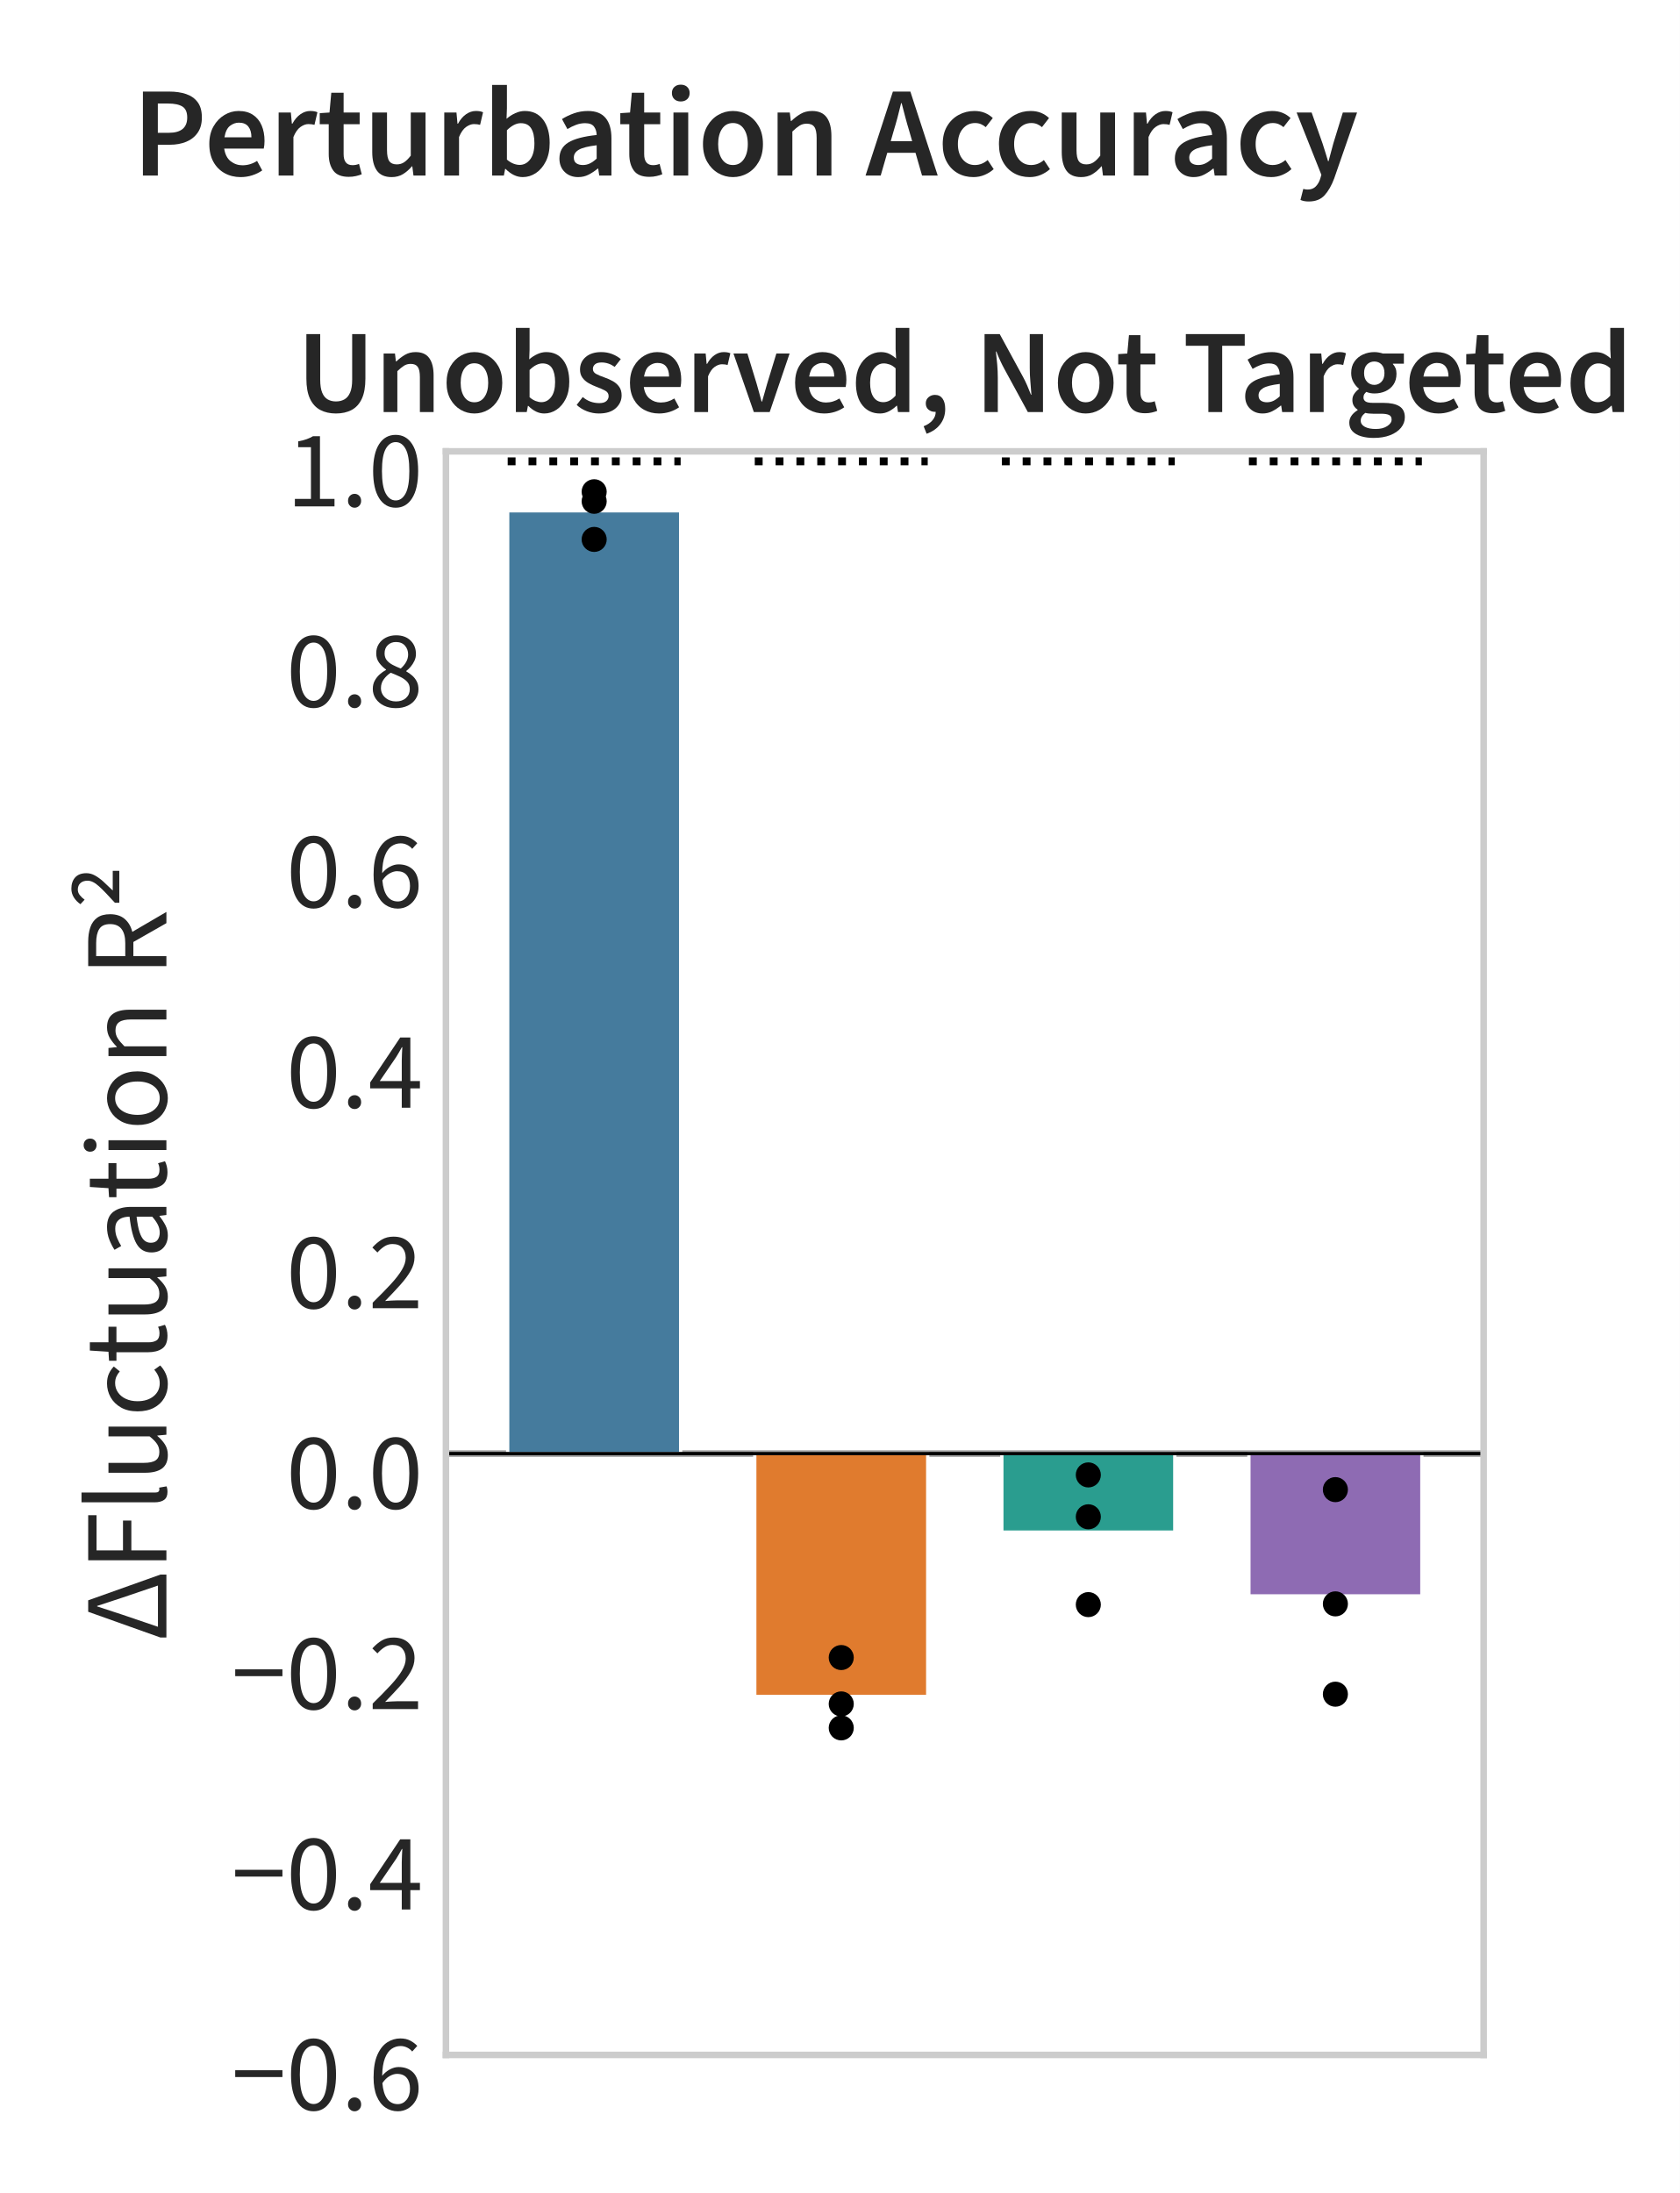
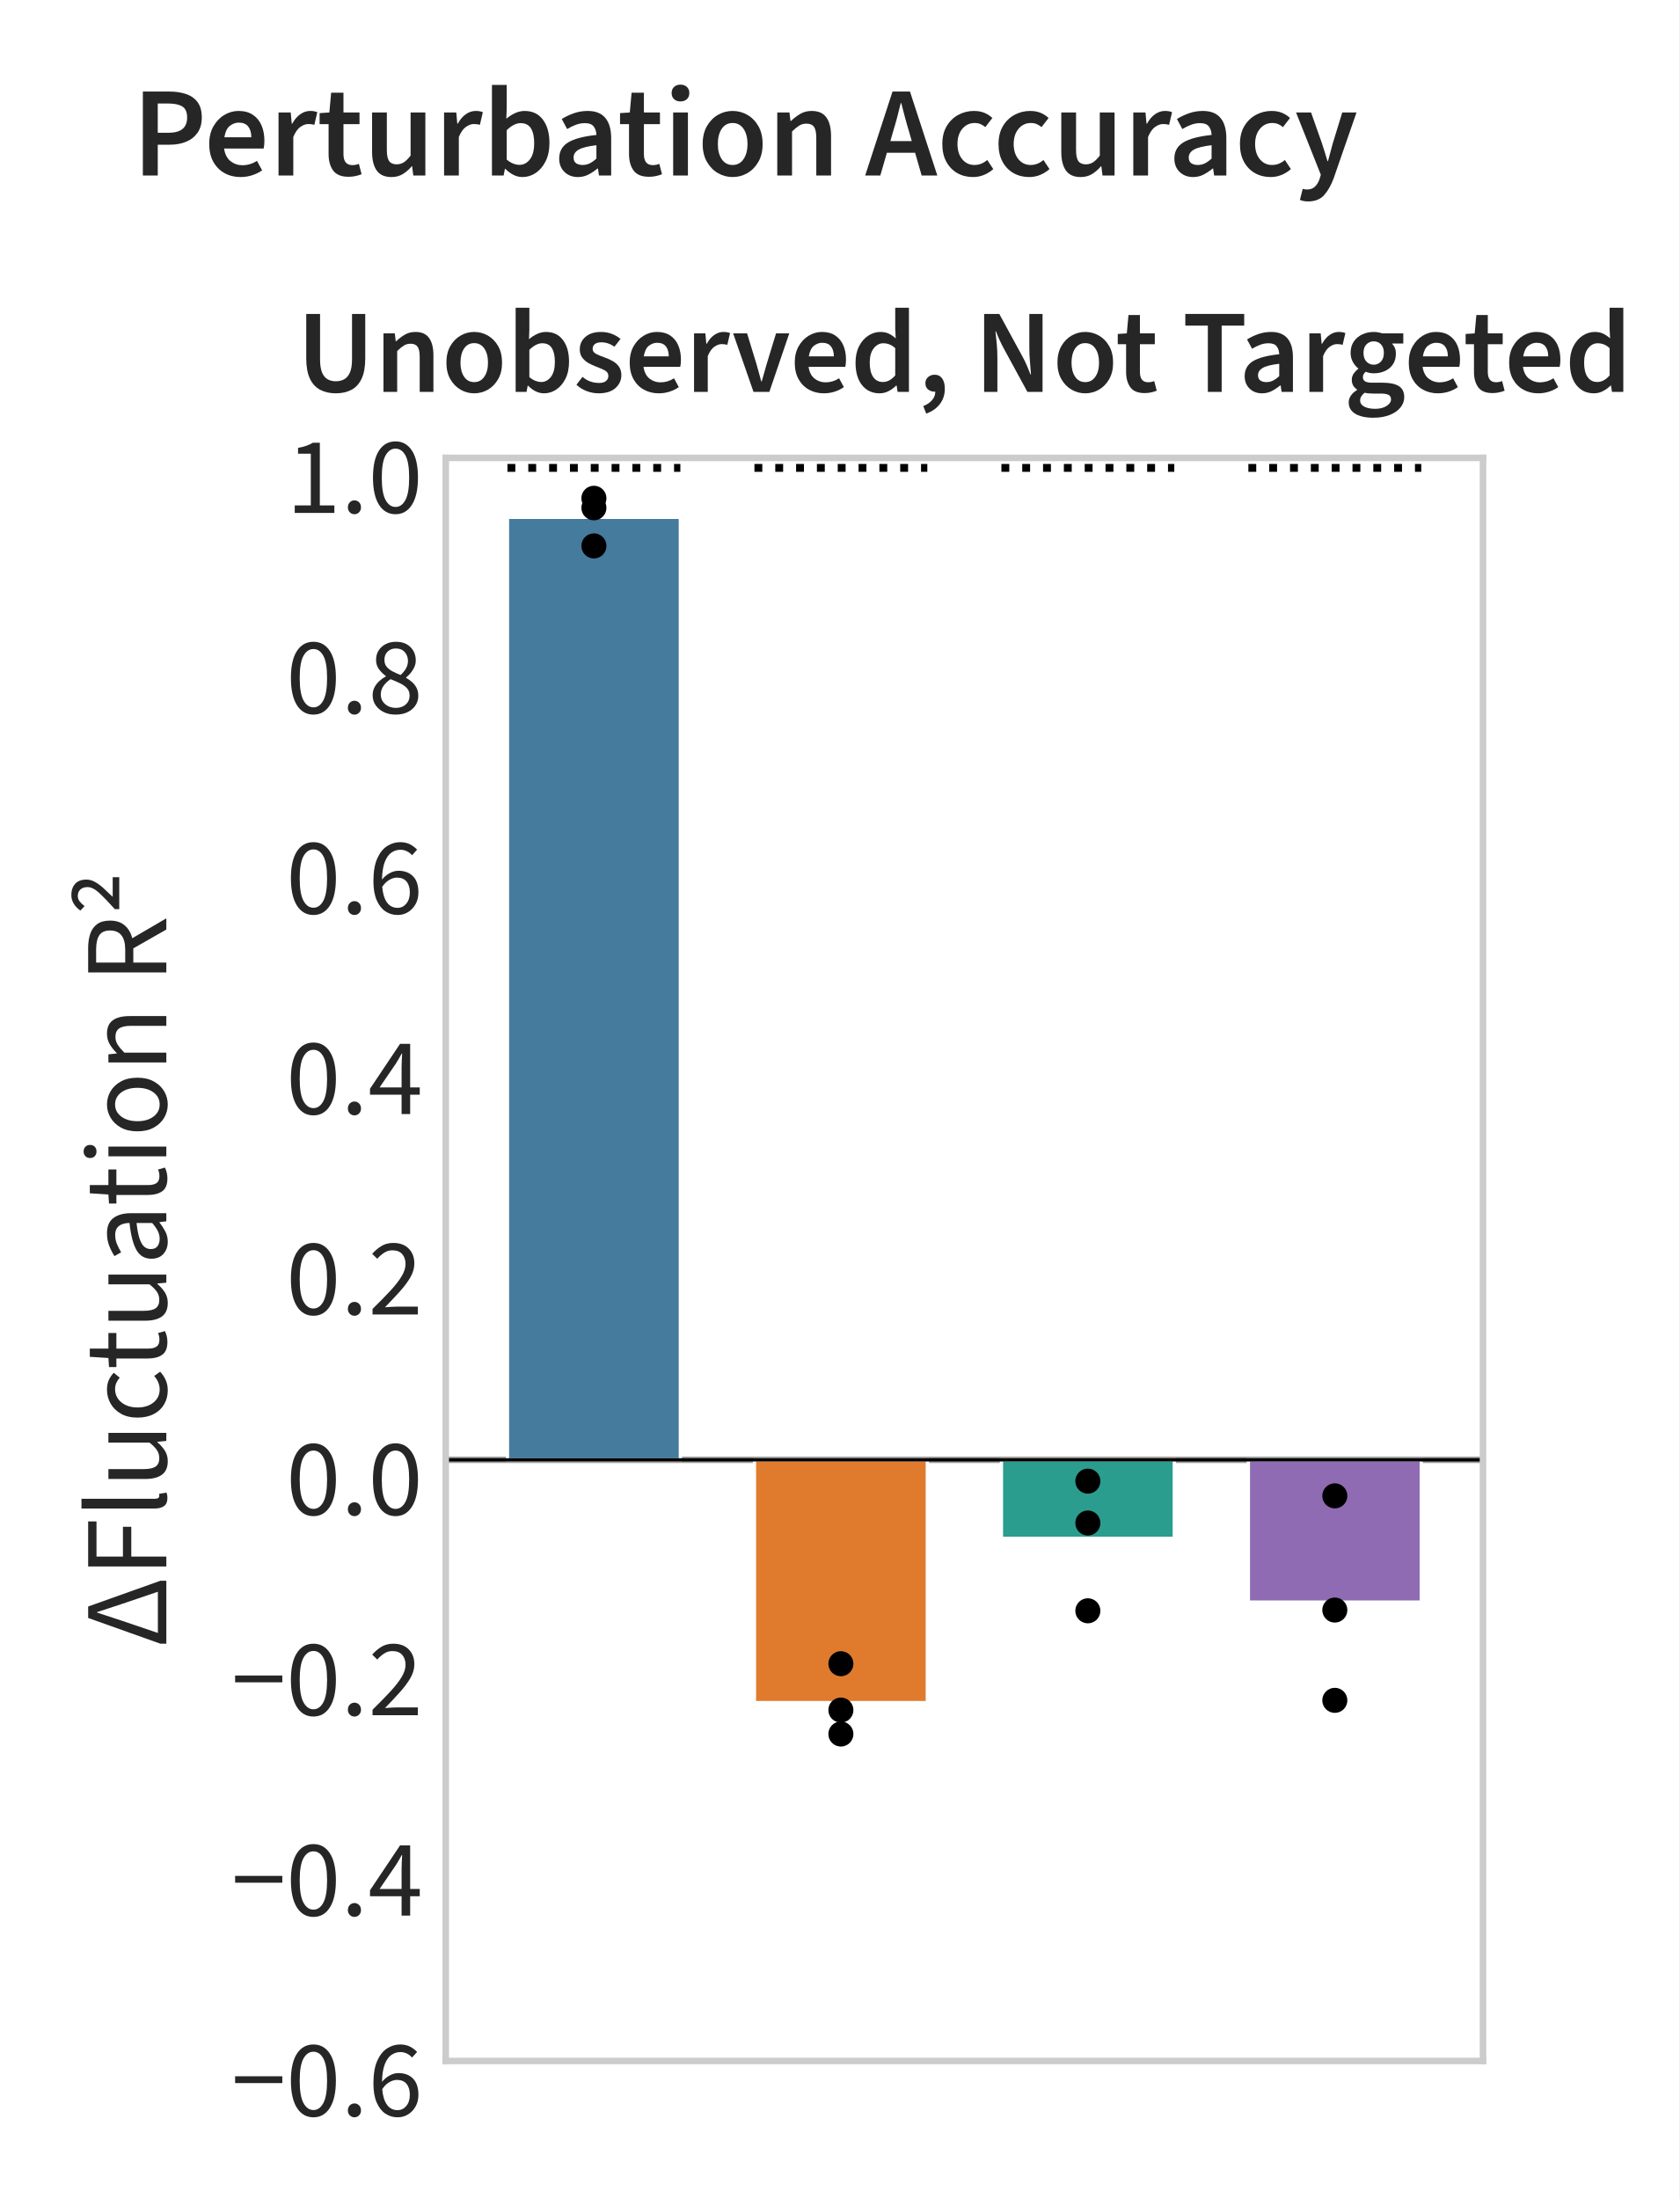
- <svg xmlns="http://www.w3.org/2000/svg" xmlns:xlink="http://www.w3.org/1999/xlink" width="256.425pt" height="334.781pt" viewBox="0 0 256.425 334.781" version="1.1">
+ <svg xmlns="http://www.w3.org/2000/svg" xmlns:xlink="http://www.w3.org/1999/xlink" width="256.425pt" height="335.8pt" viewBox="0 0 256.425 335.8" version="1.1">
  <defs>
    <style type="text/css">*{stroke-linejoin: round; stroke-linecap: butt}</style>
  </defs>
  <g id="figure_1">
    <g id="patch_1">
-       <path d="M 0 334.781  L 256.425 334.781  L 256.425 0  L 0 0  z " style="fill: #ffffff" />
+       <path d="M 0 335.8  L 256.425 335.8  L 256.425 0  L 0 0  z " style="fill: #ffffff" />
    </g>
    <g id="axes_1">
      <g id="patch_2">
-         <path d="M 68.068 313.704  L 226.468 313.704  L 226.468 68.904  L 68.068 68.904  z " style="fill: #ffffff" />
+         <path d="M 68.068 314.723  L 226.468 314.723  L 226.468 69.923  L 68.068 69.923  z " style="fill: #ffffff" />
      </g>
      <g id="line2d_1">
-         <path d="M 68.068 221.904  L 226.468 221.904  " clip-path="url(#pb95b0a738f)" style="fill: none; stroke: #9e9e9e; stroke-linecap: round" />
+         <path d="M 68.068 222.923  L 226.468 222.923  " clip-path="url(#pe8a627e0c7)" style="fill: none; stroke: #9e9e9e; stroke-linecap: round" />
      </g>
      <g id="matplotlib.axis_1">
        <g id="xtick_1">
          <g id="line2d_2" />
        </g>
        <g id="xtick_2">
          <g id="line2d_3" />
        </g>
        <g id="xtick_3">
          <g id="line2d_4" />
        </g>
        <g id="xtick_4">
          <g id="line2d_5" />
        </g>
      </g>
      <g id="matplotlib.axis_2">
        <g id="ytick_1">
          <g id="line2d_6" />
          <g id="text_1">
-             <g style="fill: #262626" transform="translate(35.3332 322.104) scale(0.168 -0.168)">
+             <g style="fill: #262626" transform="translate(35.3332 323.1232) scale(0.168 -0.168)">
              <defs>
                <path id="SourceSans3-Regular-873" d="M 218 1914  L 218 2310  L 2963 2310  L 2963 1914  L 218 1914  z " transform="scale(0.015625)" />
                <path id="SourceSans3-Regular-535" d="M 1594 -77  Q 979 -77 630 476  Q 282 1030 282 2054  Q 282 3085 630 3622  Q 979 4160 1594 4160  Q 2202 4160 2550 3622  Q 2899 3085 2899 2054  Q 2899 1030 2550 476  Q 2202 -77 1594 -77  z M 1594 346  Q 1952 346 2169 752  Q 2387 1158 2387 2054  Q 2387 2950 2169 3344  Q 1952 3738 1594 3738  Q 1235 3738 1014 3344  Q 794 2950 794 2054  Q 794 1158 1014 752  Q 1235 346 1594 346  z " transform="scale(0.015625)" />
                <path id="SourceSans3-Regular-56b" d="M 800 -77  Q 640 -77 528 35  Q 416 147 416 320  Q 416 506 528 618  Q 640 730 800 730  Q 954 730 1066 618  Q 1178 506 1178 320  Q 1178 147 1066 35  Q 954 -77 800 -77  z " transform="scale(0.015625)" />
                <path id="SourceSans3-Regular-53b" d="M 1670 2099  Q 1472 2099 1241 1971  Q 1011 1843 819 1562  Q 870 966 1097 652  Q 1325 339 1715 339  Q 2016 339 2221 585  Q 2426 832 2426 1235  Q 2426 1632 2237 1865  Q 2048 2099 1670 2099  z M 1715 -77  Q 1318 -77 998 140  Q 678 358 492 796  Q 307 1235 307 1888  Q 307 2707 528 3206  Q 749 3706 1104 3933  Q 1459 4160 1862 4160  Q 2195 4160 2435 4035  Q 2675 3910 2848 3725  L 2554 3398  Q 2432 3546 2253 3632  Q 2074 3718 1882 3718  Q 1594 3718 1357 3555  Q 1120 3392 969 3011  Q 819 2630 806 1984  Q 998 2221 1254 2358  Q 1510 2496 1760 2496  Q 2291 2496 2608 2179  Q 2925 1862 2925 1235  Q 2925 845 2758 550  Q 2592 256 2320 89  Q 2048 -77 1715 -77  z " transform="scale(0.015625)" />
              </defs>
              <use xlink:href="#SourceSans3-Regular-873" />
              <use xlink:href="#SourceSans3-Regular-535" transform="translate(49.70312 0)" />
              <use xlink:href="#SourceSans3-Regular-56b" transform="translate(99.40625 0)" />
              <use xlink:href="#SourceSans3-Regular-53b" transform="translate(124.3125 0)" />
            </g>
          </g>
        </g>
        <g id="ytick_2">
          <g id="line2d_7" />
          <g id="text_2">
-             <g style="fill: #262626" transform="translate(35.3332 291.504) scale(0.168 -0.168)">
+             <g style="fill: #262626" transform="translate(35.3332 292.5232) scale(0.168 -0.168)">
              <defs>
                <path id="SourceSans3-Regular-539" d="M 666 1549  L 1946 1549  L 1946 2733  Q 1946 2899 1958 3129  Q 1971 3360 1978 3520  L 1952 3520  Q 1875 3373 1792 3232  Q 1709 3091 1619 2944  L 666 1549  z M 1946 0  L 1946 1126  L 109 1126  L 109 1472  L 1856 4083  L 2445 4083  L 2445 1549  L 3002 1549  L 3002 1126  L 2445 1126  L 2445 0  L 1946 0  z " transform="scale(0.015625)" />
              </defs>
              <use xlink:href="#SourceSans3-Regular-873" />
              <use xlink:href="#SourceSans3-Regular-535" transform="translate(49.70312 0)" />
              <use xlink:href="#SourceSans3-Regular-56b" transform="translate(99.40625 0)" />
              <use xlink:href="#SourceSans3-Regular-539" transform="translate(124.3125 0)" />
            </g>
          </g>
        </g>
        <g id="ytick_3">
          <g id="line2d_8" />
          <g id="text_3">
-             <g style="fill: #262626" transform="translate(35.3332 260.904) scale(0.168 -0.168)">
+             <g style="fill: #262626" transform="translate(35.3332 261.9232) scale(0.168 -0.168)">
              <defs>
                <path id="SourceSans3-Regular-537" d="M 256 0  L 256 320  Q 870 922 1299 1386  Q 1728 1850 1952 2227  Q 2176 2605 2176 2931  Q 2176 3283 1984 3507  Q 1792 3731 1402 3731  Q 1146 3731 928 3587  Q 710 3443 531 3238  L 237 3526  Q 493 3814 784 3987  Q 1075 4160 1466 4160  Q 2035 4160 2361 3830  Q 2688 3501 2688 2963  Q 2688 2566 2467 2176  Q 2246 1786 1862 1357  Q 1478 928 979 416  Q 1146 429 1325 441  Q 1504 454 1664 454  L 2893 454  L 2893 0  L 256 0  z " transform="scale(0.015625)" />
              </defs>
              <use xlink:href="#SourceSans3-Regular-873" />
              <use xlink:href="#SourceSans3-Regular-535" transform="translate(49.70312 0)" />
              <use xlink:href="#SourceSans3-Regular-56b" transform="translate(99.40625 0)" />
              <use xlink:href="#SourceSans3-Regular-537" transform="translate(124.3125 0)" />
            </g>
          </g>
        </g>
        <g id="ytick_4">
          <g id="line2d_9" />
          <g id="text_4">
-             <g style="fill: #262626" transform="translate(43.68333 230.304) scale(0.168 -0.168)">
+             <g style="fill: #262626" transform="translate(43.68333 231.3232) scale(0.168 -0.168)">
              <use xlink:href="#SourceSans3-Regular-535" />
              <use xlink:href="#SourceSans3-Regular-56b" transform="translate(49.70312 0)" />
              <use xlink:href="#SourceSans3-Regular-535" transform="translate(74.60938 0)" />
            </g>
          </g>
        </g>
        <g id="ytick_5">
          <g id="line2d_10" />
          <g id="text_5">
-             <g style="fill: #262626" transform="translate(43.68333 199.704) scale(0.168 -0.168)">
+             <g style="fill: #262626" transform="translate(43.68333 200.7232) scale(0.168 -0.168)">
              <use xlink:href="#SourceSans3-Regular-535" />
              <use xlink:href="#SourceSans3-Regular-56b" transform="translate(49.70312 0)" />
              <use xlink:href="#SourceSans3-Regular-537" transform="translate(74.60938 0)" />
            </g>
          </g>
        </g>
        <g id="ytick_6">
          <g id="line2d_11" />
          <g id="text_6">
-             <g style="fill: #262626" transform="translate(43.68333 169.104) scale(0.168 -0.168)">
+             <g style="fill: #262626" transform="translate(43.68333 170.1232) scale(0.168 -0.168)">
              <use xlink:href="#SourceSans3-Regular-535" />
              <use xlink:href="#SourceSans3-Regular-56b" transform="translate(49.70312 0)" />
              <use xlink:href="#SourceSans3-Regular-539" transform="translate(74.60938 0)" />
            </g>
          </g>
        </g>
        <g id="ytick_7">
          <g id="line2d_12" />
          <g id="text_7">
-             <g style="fill: #262626" transform="translate(43.68333 138.504) scale(0.168 -0.168)">
+             <g style="fill: #262626" transform="translate(43.68333 139.5232) scale(0.168 -0.168)">
              <use xlink:href="#SourceSans3-Regular-535" />
              <use xlink:href="#SourceSans3-Regular-56b" transform="translate(49.70312 0)" />
              <use xlink:href="#SourceSans3-Regular-53b" transform="translate(74.60938 0)" />
            </g>
          </g>
        </g>
        <g id="ytick_8">
          <g id="line2d_13" />
          <g id="text_8">
-             <g style="fill: #262626" transform="translate(43.68333 107.904) scale(0.168 -0.168)">
+             <g style="fill: #262626" transform="translate(43.68333 108.9232) scale(0.168 -0.168)">
              <defs>
                <path id="SourceSans3-Regular-53d" d="M 1600 -77  Q 1216 -77 915 67  Q 614 211 438 467  Q 262 723 262 1043  Q 262 1312 374 1520  Q 486 1728 662 1885  Q 838 2042 1030 2144  L 1030 2170  Q 806 2330 633 2560  Q 461 2790 461 3110  Q 461 3424 614 3661  Q 768 3898 1030 4029  Q 1293 4160 1619 4160  Q 2150 4160 2460 3853  Q 2771 3546 2771 3072  Q 2771 2861 2681 2672  Q 2592 2483 2464 2332  Q 2336 2182 2208 2086  L 2208 2061  Q 2394 1958 2554 1817  Q 2714 1677 2816 1481  Q 2918 1286 2918 1011  Q 2918 710 2755 460  Q 2592 211 2294 67  Q 1997 -77 1600 -77  z M 1888 2227  Q 2093 2413 2205 2617  Q 2317 2822 2317 3046  Q 2317 3347 2131 3558  Q 1946 3770 1606 3770  Q 1325 3770 1136 3590  Q 947 3411 947 3110  Q 947 2867 1078 2707  Q 1210 2547 1427 2435  Q 1645 2323 1888 2227  z M 1613 314  Q 1971 314 2192 515  Q 2413 717 2413 1030  Q 2413 1293 2259 1459  Q 2106 1626 1853 1747  Q 1600 1869 1306 1984  Q 1062 1824 899 1600  Q 736 1376 736 1094  Q 736 755 989 534  Q 1242 314 1613 314  z " transform="scale(0.015625)" />
              </defs>
              <use xlink:href="#SourceSans3-Regular-535" />
              <use xlink:href="#SourceSans3-Regular-56b" transform="translate(49.70312 0)" />
              <use xlink:href="#SourceSans3-Regular-53d" transform="translate(74.60938 0)" />
            </g>
          </g>
        </g>
        <g id="ytick_9">
          <g id="line2d_14" />
          <g id="text_9">
-             <g style="fill: #262626" transform="translate(43.68333 77.304) scale(0.168 -0.168)">
+             <g style="fill: #262626" transform="translate(43.68333 78.3232) scale(0.168 -0.168)">
              <defs>
                <path id="SourceSans3-Regular-536" d="M 506 0  L 506 435  L 1440 435  L 1440 3443  L 698 3443  L 698 3782  Q 979 3834 1187 3907  Q 1395 3981 1562 4083  L 1965 4083  L 1965 435  L 2810 435  L 2810 0  L 506 0  z " transform="scale(0.015625)" />
              </defs>
              <use xlink:href="#SourceSans3-Regular-536" />
              <use xlink:href="#SourceSans3-Regular-56b" transform="translate(49.70312 0)" />
              <use xlink:href="#SourceSans3-Regular-535" transform="translate(74.60938 0)" />
            </g>
          </g>
        </g>
        <g id="text_10">
-           <g style="fill: #262626" transform="translate(25.4 250.5279) rotate(-90) scale(0.182 -0.182)">
+           <g style="fill: #262626" transform="translate(25.4 251.5471) rotate(-90) scale(0.182 -0.182)">
            <defs>
              <path id="SourceSans3-Regular-31e" d="M 192 0  L 192 320  L 1574 4198  L 2189 4198  L 3571 320  L 3571 0  L 192 0  z M 768 454  L 2982 454  L 2330 2374  L 1888 3718  L 1862 3718  L 1421 2374  L 768 454  z " transform="scale(0.015625)" />
              <path id="SourceSans3-Regular-7" d="M 576 0  L 576 4198  L 2995 4198  L 2995 3750  L 1107 3750  L 1107 2330  L 2707 2330  L 2707 1882  L 1107 1882  L 1107 0  L 576 0  z " transform="scale(0.015625)" />
              <path id="SourceSans3-Regular-27" d="M 1082 -58  Q 787 -58 656 124  Q 525 307 525 640  L 525 4557  L 1050 4557  L 1050 602  Q 1050 480 1094 429  Q 1139 378 1203 378  Q 1229 378 1251 381  Q 1274 384 1312 390  L 1382 -6  Q 1267 -58 1082 -58  z " transform="scale(0.015625)" />
              <path id="SourceSans3-Regular-30" d="M 1434 -77  Q 941 -77 710 233  Q 480 544 480 1139  L 480 3110  L 1011 3110  L 1011 1210  Q 1011 774 1148 576  Q 1286 378 1594 378  Q 1837 378 2025 502  Q 2214 627 2432 902  L 2432 3110  L 2957 3110  L 2957 0  L 2522 0  L 2477 486  L 2458 486  Q 2240 230 1997 76  Q 1754 -77 1434 -77  z " transform="scale(0.015625)" />
              <path id="SourceSans3-Regular-1e" d="M 1760 -77  Q 1344 -77 1011 115  Q 678 307 486 672  Q 294 1037 294 1549  Q 294 2074 502 2438  Q 710 2803 1052 2995  Q 1395 3187 1792 3187  Q 2099 3187 2320 3084  Q 2541 2982 2701 2822  L 2438 2502  Q 2317 2611 2166 2681  Q 2016 2752 1811 2752  Q 1536 2752 1315 2601  Q 1094 2451 966 2179  Q 838 1907 838 1549  Q 838 1018 1107 688  Q 1376 358 1805 358  Q 2016 358 2201 441  Q 2387 525 2528 653  L 2758 333  Q 2566 147 2313 35  Q 2061 -77 1760 -77  z " transform="scale(0.015625)" />
              <path id="SourceSans3-Regular-2f" d="M 1504 -58  Q 1005 -58 809 227  Q 614 512 614 979  L 614 2682  L 154 2682  L 154 3078  L 640 3110  L 704 4109  L 1146 4109  L 1146 3110  L 1984 3110  L 1984 2682  L 1146 2682  L 1146 966  Q 1146 685 1251 528  Q 1357 371 1626 371  Q 1709 371 1798 387  Q 1888 403 1978 448  L 2086 77  Q 1965 13 1814 -22  Q 1664 -58 1504 -58  z " transform="scale(0.015625)" />
              <path id="SourceSans3-Regular-1c" d="M 1242 -77  Q 851 -77 588 153  Q 326 384 326 806  Q 326 1331 787 1600  Q 1248 1869 2246 1978  Q 2246 2176 2188 2349  Q 2131 2522 1993 2634  Q 1856 2746 1600 2746  Q 1331 2746 1094 2643  Q 858 2541 672 2426  L 467 2784  Q 685 2931 1001 3059  Q 1318 3187 1690 3187  Q 2259 3187 2515 2838  Q 2771 2490 2771 1907  L 2771 0  L 2336 0  L 2291 371  L 2272 371  Q 2042 186 1789 54  Q 1536 -77 1242 -77  z M 1389 358  Q 1613 358 1817 460  Q 2022 563 2246 762  L 2246 1600  Q 1722 1542 1414 1440  Q 1107 1338 976 1190  Q 845 1043 845 838  Q 845 582 1005 470  Q 1165 358 1389 358  z " transform="scale(0.015625)" />
              <path id="SourceSans3-Regular-24" d="M 525 0  L 525 3110  L 1050 3110  L 1050 0  L 525 0  z M 787 3750  Q 633 3750 534 3843  Q 435 3936 435 4096  Q 435 4250 534 4346  Q 633 4442 787 4442  Q 941 4442 1040 4346  Q 1139 4250 1139 4096  Q 1139 3936 1040 3843  Q 941 3750 787 3750  z " transform="scale(0.015625)" />
              <path id="SourceSans3-Regular-2a" d="M 1734 -77  Q 1357 -77 1027 115  Q 698 307 496 672  Q 294 1037 294 1549  Q 294 2074 496 2438  Q 698 2803 1027 2995  Q 1357 3187 1734 3187  Q 2118 3187 2444 2995  Q 2771 2803 2972 2438  Q 3174 2074 3174 1549  Q 3174 1037 2972 672  Q 2771 307 2444 115  Q 2118 -77 1734 -77  z M 1734 358  Q 2138 358 2384 688  Q 2630 1018 2630 1549  Q 2630 2086 2384 2419  Q 2138 2752 1734 2752  Q 1338 2752 1088 2419  Q 838 2086 838 1549  Q 838 1018 1088 688  Q 1338 358 1734 358  z " transform="scale(0.015625)" />
              <path id="SourceSans3-Regular-29" d="M 525 0  L 525 3110  L 960 3110  L 1005 2662  L 1024 2662  Q 1248 2886 1497 3036  Q 1747 3187 2067 3187  Q 2560 3187 2787 2876  Q 3014 2566 3014 1971  L 3014 0  L 2490 0  L 2490 1901  Q 2490 2336 2349 2534  Q 2208 2733 1901 2733  Q 1664 2733 1475 2611  Q 1286 2490 1050 2253  L 1050 0  L 525 0  z " transform="scale(0.015625)" />
              <path id="SourceSans3-Regular-1" transform="scale(0.015625)" />
              <path id="SourceSans3-Regular-13" d="M 576 0  L 576 4198  L 1888 4198  Q 2317 4198 2649 4086  Q 2982 3974 3171 3715  Q 3360 3456 3360 3021  Q 3360 2534 3104 2236  Q 2848 1939 2413 1830  L 3482 0  L 2880 0  L 1869 1773  L 1107 1773  L 1107 0  L 576 0  z M 1107 2208  L 1811 2208  Q 2304 2208 2566 2409  Q 2829 2611 2829 3021  Q 2829 3437 2566 3603  Q 2304 3770 1811 3770  L 1107 3770  L 1107 2208  z " transform="scale(0.015625)" />
              <path id="SourceSans3-Regular-7b8" d="M 333 2528  L 333 2765  Q 915 3290 1216 3619  Q 1517 3949 1517 4230  Q 1517 4474 1389 4614  Q 1261 4755 1037 4755  Q 877 4755 742 4649  Q 608 4544 499 4390  L 256 4614  Q 403 4832 617 4966  Q 832 5101 1088 5101  Q 1466 5101 1693 4896  Q 1920 4691 1920 4294  Q 1920 4058 1798 3837  Q 1677 3616 1469 3385  Q 1261 3155 992 2880  L 2048 2880  L 2048 2528  L 333 2528  z " transform="scale(0.015625)" />
            </defs>
            <use xlink:href="#SourceSans3-Regular-31e" />
            <use xlink:href="#SourceSans3-Regular-7" transform="translate(58.79688 0)" />
            <use xlink:href="#SourceSans3-Regular-27" transform="translate(108.2031 0)" />
            <use xlink:href="#SourceSans3-Regular-30" transform="translate(133.7031 0)" />
            <use xlink:href="#SourceSans3-Regular-1e" transform="translate(188.1094 0)" />
            <use xlink:href="#SourceSans3-Regular-2f" transform="translate(232.7031 0)" />
            <use xlink:href="#SourceSans3-Regular-30" transform="translate(266.5 0)" />
            <use xlink:href="#SourceSans3-Regular-1c" transform="translate(320.9062 0)" />
            <use xlink:href="#SourceSans3-Regular-2f" transform="translate(369.9062 0)" />
            <use xlink:href="#SourceSans3-Regular-24" transform="translate(403.7031 0)" />
            <use xlink:href="#SourceSans3-Regular-2a" transform="translate(428.2969 0)" />
            <use xlink:href="#SourceSans3-Regular-29" transform="translate(482.5 0)" />
            <use xlink:href="#SourceSans3-Regular-1" transform="translate(537.2031 0)" />
            <use xlink:href="#SourceSans3-Regular-13" transform="translate(557.2031 0)" />
            <use xlink:href="#SourceSans3-Regular-7b8" transform="translate(614.1094 0)" />
          </g>
        </g>
      </g>
      <g id="patch_3">
-         <path d="M 77.496 221.904  L 103.896 221.904  L 103.896 77.98  L 77.496 77.98  z " clip-path="url(#pb95b0a738f)" style="fill: #457b9d; stroke: #ffffff; stroke-width: 0.5; stroke-linejoin: miter" />
+         <path d="M 77.496 222.923  L 103.896 222.923  L 103.896 79  L 77.496 79  z " clip-path="url(#pe8a627e0c7)" style="fill: #457b9d; stroke: #ffffff; stroke-width: 0.5; stroke-linejoin: miter" />
      </g>
      <g id="patch_4">
-         <path d="M 115.211 221.904  L 141.611 221.904  L 141.611 258.978  L 115.211 258.978  z " clip-path="url(#pb95b0a738f)" style="fill: #e07b2e; stroke: #ffffff; stroke-width: 0.5; stroke-linejoin: miter" />
+         <path d="M 115.211 222.923  L 141.611 222.923  L 141.611 259.997  L 115.211 259.997  z " clip-path="url(#pe8a627e0c7)" style="fill: #e07b2e; stroke: #ffffff; stroke-width: 0.5; stroke-linejoin: miter" />
      </g>
      <g id="patch_5">
-         <path d="M 152.925 221.904  L 179.325 221.904  L 179.325 233.89  L 152.925 233.89  z " clip-path="url(#pb95b0a738f)" style="fill: #2a9d8f; stroke: #ffffff; stroke-width: 0.5; stroke-linejoin: miter" />
+         <path d="M 152.925 222.923  L 179.325 222.923  L 179.325 234.909  L 152.925 234.909  z " clip-path="url(#pe8a627e0c7)" style="fill: #2a9d8f; stroke: #ffffff; stroke-width: 0.5; stroke-linejoin: miter" />
      </g>
      <g id="patch_6">
-         <path d="M 190.639 221.904  L 217.039 221.904  L 217.039 243.628  L 190.639 243.628  z " clip-path="url(#pb95b0a738f)" style="fill: #8e6bb3; stroke: #ffffff; stroke-width: 0.5; stroke-linejoin: miter" />
+         <path d="M 190.639 222.923  L 217.039 222.923  L 217.039 244.647  L 190.639 244.647  z " clip-path="url(#pe8a627e0c7)" style="fill: #8e6bb3; stroke: #ffffff; stroke-width: 0.5; stroke-linejoin: miter" />
      </g>
      <g id="LineCollection_1">
-         <path d="M 77.496 70.431  L 103.896 70.431  " clip-path="url(#pb95b0a738f)" style="fill: none; stroke-dasharray: 1.2,1.98; stroke-dashoffset: 0; stroke: #000000; stroke-width: 1.2" />
+         <path d="M 77.496 71.45  L 103.896 71.45  " clip-path="url(#pe8a627e0c7)" style="fill: none; stroke-dasharray: 1.2,1.98; stroke-dashoffset: 0; stroke: #000000; stroke-width: 1.2" />
      </g>
      <g id="LineCollection_2">
-         <path d="M 115.211 70.431  L 141.611 70.431  " clip-path="url(#pb95b0a738f)" style="fill: none; stroke-dasharray: 1.2,1.98; stroke-dashoffset: 0; stroke: #000000; stroke-width: 1.2" />
+         <path d="M 115.211 71.45  L 141.611 71.45  " clip-path="url(#pe8a627e0c7)" style="fill: none; stroke-dasharray: 1.2,1.98; stroke-dashoffset: 0; stroke: #000000; stroke-width: 1.2" />
      </g>
      <g id="LineCollection_3">
-         <path d="M 152.925 70.431  L 179.325 70.431  " clip-path="url(#pb95b0a738f)" style="fill: none; stroke-dasharray: 1.2,1.98; stroke-dashoffset: 0; stroke: #000000; stroke-width: 1.2" />
+         <path d="M 152.925 71.45  L 179.325 71.45  " clip-path="url(#pe8a627e0c7)" style="fill: none; stroke-dasharray: 1.2,1.98; stroke-dashoffset: 0; stroke: #000000; stroke-width: 1.2" />
      </g>
      <g id="LineCollection_4">
-         <path d="M 190.639 70.431  L 217.039 70.431  " clip-path="url(#pb95b0a738f)" style="fill: none; stroke-dasharray: 1.2,1.98; stroke-dashoffset: 0; stroke: #000000; stroke-width: 1.2" />
+         <path d="M 190.639 71.45  L 217.039 71.45  " clip-path="url(#pe8a627e0c7)" style="fill: none; stroke-dasharray: 1.2,1.98; stroke-dashoffset: 0; stroke: #000000; stroke-width: 1.2" />
      </g>
      <g id="line2d_15">
-         <path d="M 68.068 221.904  L 226.468 221.904  " clip-path="url(#pb95b0a738f)" style="fill: none; stroke: #000000; stroke-width: 0.5; stroke-linecap: round" />
+         <path d="M 68.068 222.923  L 226.468 222.923  " clip-path="url(#pe8a627e0c7)" style="fill: none; stroke: #000000; stroke-width: 0.5; stroke-linecap: round" />
      </g>
      <g id="patch_7">
-         <path d="M 68.068 313.704  L 68.068 68.904  " style="fill: none; stroke: #cccccc; stroke-linejoin: miter; stroke-linecap: square" />
+         <path d="M 68.068 314.723  L 68.068 69.923  " style="fill: none; stroke: #cccccc; stroke-linejoin: miter; stroke-linecap: square" />
      </g>
      <g id="patch_8">
-         <path d="M 226.468 313.704  L 226.468 68.904  " style="fill: none; stroke: #cccccc; stroke-linejoin: miter; stroke-linecap: square" />
+         <path d="M 226.468 314.723  L 226.468 69.923  " style="fill: none; stroke: #cccccc; stroke-linejoin: miter; stroke-linecap: square" />
      </g>
      <g id="patch_9">
-         <path d="M 68.068 313.704  L 226.468 313.704  " style="fill: none; stroke: #cccccc; stroke-linejoin: miter; stroke-linecap: square" />
+         <path d="M 68.068 314.723  L 226.468 314.723  " style="fill: none; stroke: #cccccc; stroke-linejoin: miter; stroke-linecap: square" />
      </g>
      <g id="patch_10">
-         <path d="M 68.068 68.904  L 226.468 68.904  " style="fill: none; stroke: #cccccc; stroke-linejoin: miter; stroke-linecap: square" />
+         <path d="M 68.068 69.923  L 226.468 69.923  " style="fill: none; stroke: #cccccc; stroke-linejoin: miter; stroke-linecap: square" />
      </g>
      <g id="PathCollection_1">
        <defs>
-           <path id="m238d33e87d" d="M 0 1.414  C 0.375 1.414 0.735 1.265 1 1  C 1.265 0.735 1.414 0.375 1.414 0  C 1.414 -0.375 1.265 -0.735 1 -1  C 0.735 -1.265 0.375 -1.414 0 -1.414  C -0.375 -1.414 -0.735 -1.265 -1 -1  C -1.265 -0.735 -1.414 -0.375 -1.414 0  C -1.414 0.375 -1.265 0.735 -1 1  C -0.735 1.265 -0.375 1.414 0 1.414  z " style="stroke: #000000" />
+           <path id="mbb648ca00b" d="M 0 1.414  C 0.375 1.414 0.735 1.265 1 1  C 1.265 0.735 1.414 0.375 1.414 0  C 1.414 -0.375 1.265 -0.735 1 -1  C 0.735 -1.265 0.375 -1.414 0 -1.414  C -0.375 -1.414 -0.735 -1.265 -1 -1  C -1.265 -0.735 -1.414 -0.375 -1.414 0  C -1.414 0.375 -1.265 0.735 -1 1  C -0.735 1.265 -0.375 1.414 0 1.414  z " style="stroke: #000000" />
        </defs>
-         <g clip-path="url(#pb95b0a738f)">
-           <use xlink:href="#m238d33e87d" x="90.696" y="75.069" style="stroke: #000000" />
-           <use xlink:href="#m238d33e87d" x="90.696" y="82.345" style="stroke: #000000" />
-           <use xlink:href="#m238d33e87d" x="90.696" y="76.527" style="stroke: #000000" />
+         <g clip-path="url(#pe8a627e0c7)">
+           <use xlink:href="#mbb648ca00b" x="90.696" y="76.088" style="stroke: #000000" />
+           <use xlink:href="#mbb648ca00b" x="90.696" y="83.364" style="stroke: #000000" />
+           <use xlink:href="#mbb648ca00b" x="90.696" y="77.546" style="stroke: #000000" />
        </g>
      </g>
      <g id="PathCollection_2">
-         <g clip-path="url(#pb95b0a738f)">
-           <use xlink:href="#m238d33e87d" x="128.411" y="253.039" style="stroke: #000000" />
-           <use xlink:href="#m238d33e87d" x="128.411" y="263.775" style="stroke: #000000" />
-           <use xlink:href="#m238d33e87d" x="128.411" y="260.119" style="stroke: #000000" />
+         <g clip-path="url(#pe8a627e0c7)">
+           <use xlink:href="#mbb648ca00b" x="128.411" y="254.058" style="stroke: #000000" />
+           <use xlink:href="#mbb648ca00b" x="128.411" y="264.794" style="stroke: #000000" />
+           <use xlink:href="#mbb648ca00b" x="128.411" y="261.138" style="stroke: #000000" />
        </g>
      </g>
      <g id="PathCollection_3">
-         <g clip-path="url(#pb95b0a738f)">
-           <use xlink:href="#m238d33e87d" x="166.125" y="225.159" style="stroke: #000000" />
-           <use xlink:href="#m238d33e87d" x="166.125" y="244.958" style="stroke: #000000" />
-           <use xlink:href="#m238d33e87d" x="166.125" y="231.553" style="stroke: #000000" />
+         <g clip-path="url(#pe8a627e0c7)">
+           <use xlink:href="#mbb648ca00b" x="166.125" y="226.178" style="stroke: #000000" />
+           <use xlink:href="#mbb648ca00b" x="166.125" y="245.978" style="stroke: #000000" />
+           <use xlink:href="#mbb648ca00b" x="166.125" y="232.572" style="stroke: #000000" />
        </g>
      </g>
      <g id="PathCollection_4">
-         <g clip-path="url(#pb95b0a738f)">
-           <use xlink:href="#m238d33e87d" x="203.839" y="227.406" style="stroke: #000000" />
-           <use xlink:href="#m238d33e87d" x="203.839" y="258.633" style="stroke: #000000" />
-           <use xlink:href="#m238d33e87d" x="203.839" y="244.846" style="stroke: #000000" />
+         <g clip-path="url(#pe8a627e0c7)">
+           <use xlink:href="#mbb648ca00b" x="203.839" y="228.425" style="stroke: #000000" />
+           <use xlink:href="#mbb648ca00b" x="203.839" y="259.652" style="stroke: #000000" />
+           <use xlink:href="#mbb648ca00b" x="203.839" y="245.865" style="stroke: #000000" />
        </g>
      </g>
      <g id="text_11">
-         <g style="fill: #262626" transform="translate(45.31086 62.904) scale(0.182 -0.182)">
+         <g style="fill: #262626" transform="translate(45.31086 59.8432) scale(0.182 -0.182)">
          <defs>
            <path id="SourceSans3-Semibold-16" d="M 2099 -77  Q 1619 -77 1260 112  Q 902 301 707 713  Q 512 1126 512 1798  L 512 4186  L 1254 4186  L 1254 1741  Q 1254 1299 1360 1043  Q 1466 787 1658 678  Q 1850 570 2099 570  Q 2355 570 2550 678  Q 2746 787 2858 1043  Q 2970 1299 2970 1741  L 2970 4186  L 3680 4186  L 3680 1798  Q 3680 1126 3488 713  Q 3296 301 2941 112  Q 2586 -77 2099 -77  z " transform="scale(0.015625)" />
            <path id="SourceSans3-Semibold-29" d="M 467 0  L 467 3142  L 1075 3142  L 1126 2720  L 1152 2720  Q 1363 2925 1612 3072  Q 1862 3219 2182 3219  Q 2688 3219 2918 2892  Q 3149 2566 3149 1971  L 3149 0  L 2413 0  L 2413 1875  Q 2413 2266 2297 2426  Q 2182 2586 1920 2586  Q 1715 2586 1558 2486  Q 1402 2387 1203 2195  L 1203 0  L 467 0  z " transform="scale(0.015625)" />
            <path id="SourceSans3-Semibold-2a" d="M 1754 -77  Q 1363 -77 1024 118  Q 685 314 473 682  Q 262 1050 262 1568  Q 262 2093 473 2461  Q 685 2829 1024 3024  Q 1363 3219 1754 3219  Q 2150 3219 2489 3024  Q 2829 2829 3040 2461  Q 3251 2093 3251 1568  Q 3251 1050 3040 682  Q 2829 314 2489 118  Q 2150 -77 1754 -77  z M 1754 525  Q 2099 525 2297 813  Q 2496 1101 2496 1568  Q 2496 2042 2297 2330  Q 2099 2618 1754 2618  Q 1408 2618 1213 2330  Q 1018 2042 1018 1568  Q 1018 1101 1213 813  Q 1408 525 1754 525  z " transform="scale(0.015625)" />
            <path id="SourceSans3-Semibold-1d" d="M 1990 -77  Q 1542 -77 1133 333  L 1114 333  L 1050 0  L 467 0  L 467 4518  L 1203 4518  L 1203 3354  L 1184 2829  Q 1382 3002 1619 3110  Q 1856 3219 2093 3219  Q 2682 3219 3008 2784  Q 3334 2349 3334 1626  Q 3334 1088 3142 707  Q 2950 326 2646 124  Q 2342 -77 1990 -77  z M 1837 531  Q 2150 531 2361 806  Q 2573 1082 2573 1613  Q 2573 2086 2413 2348  Q 2253 2611 1894 2611  Q 1562 2611 1203 2259  L 1203 794  Q 1370 653 1533 592  Q 1696 531 1837 531  z " transform="scale(0.015625)" />
            <path id="SourceSans3-Semibold-2e" d="M 1344 -77  Q 1018 -77 701 44  Q 384 166 154 384  L 480 806  Q 685 634 905 557  Q 1126 480 1370 480  Q 1626 480 1747 589  Q 1869 698 1869 858  Q 1869 1056 1670 1158  Q 1472 1261 1210 1357  Q 986 1440 784 1558  Q 582 1677 457 1853  Q 333 2029 333 2278  Q 333 2694 640 2956  Q 947 3219 1472 3219  Q 1792 3219 2061 3113  Q 2330 3008 2522 2842  L 2195 2426  Q 1862 2662 1491 2662  Q 1254 2662 1139 2563  Q 1024 2464 1024 2317  Q 1024 2144 1190 2051  Q 1357 1958 1651 1856  Q 1894 1773 2102 1654  Q 2310 1536 2438 1353  Q 2566 1171 2566 896  Q 2566 493 2252 208  Q 1939 -77 1344 -77  z " transform="scale(0.015625)" />
            <path id="SourceSans3-Semibold-20" d="M 1728 2637  Q 1498 2637 1290 2480  Q 1082 2323 1011 1907  L 2355 1907  Q 2355 2246 2201 2441  Q 2048 2637 1728 2637  z M 1818 -77  Q 1376 -77 1021 118  Q 666 314 461 682  Q 256 1050 256 1574  Q 256 2086 467 2454  Q 678 2822 1011 3020  Q 1344 3219 1715 3219  Q 2144 3219 2432 3027  Q 2720 2835 2864 2499  Q 3008 2163 3008 1728  Q 3008 1517 2970 1344  L 998 1344  Q 1062 915 1321 713  Q 1581 512 1907 512  Q 2298 512 2637 730  L 2893 256  Q 2675 102 2396 12  Q 2118 -77 1818 -77  z " transform="scale(0.015625)" />
            <path id="SourceSans3-Semibold-2d" d="M 467 0  L 467 3142  L 1075 3142  L 1126 2586  L 1152 2586  Q 1318 2893 1552 3056  Q 1786 3219 2042 3219  Q 2266 3219 2400 3155  L 2253 2528  Q 2176 2547 2112 2556  Q 2048 2566 1946 2566  Q 1760 2566 1555 2422  Q 1350 2278 1203 1920  L 1203 0  L 467 0  z " transform="scale(0.015625)" />
            <path id="SourceSans3-Semibold-31" d="M 1171 0  L 77 3142  L 826 3142  L 1325 1510  Q 1389 1280 1456 1043  Q 1523 806 1587 563  L 1613 563  Q 1683 806 1750 1043  Q 1818 1280 1882 1510  L 2381 3142  L 3091 3142  L 2022 0  L 1171 0  z " transform="scale(0.015625)" />
            <path id="SourceSans3-Semibold-1f" d="M 1568 -77  Q 979 -77 627 358  Q 275 794 275 1568  Q 275 2080 464 2451  Q 653 2822 960 3020  Q 1267 3219 1606 3219  Q 1875 3219 2064 3126  Q 2253 3034 2432 2874  L 2406 3379  L 2406 4518  L 3142 4518  L 3142 0  L 2534 0  L 2483 339  L 2458 339  Q 2285 166 2054 44  Q 1824 -77 1568 -77  z M 1747 531  Q 2099 531 2406 883  L 2406 2349  Q 2246 2496 2086 2553  Q 1926 2611 1766 2611  Q 1466 2611 1251 2339  Q 1037 2067 1037 1574  Q 1037 1069 1222 800  Q 1408 531 1747 531  z " transform="scale(0.015625)" />
            <path id="SourceSans3-Semibold-56c" d="M 461 -1165  L 301 -762  Q 614 -640 784 -432  Q 954 -224 947 13  Q 934 13 918 13  Q 902 13 890 13  Q 704 13 560 131  Q 416 250 416 467  Q 416 672 563 797  Q 710 922 909 922  Q 1171 922 1315 723  Q 1459 525 1459 166  Q 1459 -301 1196 -649  Q 934 -998 461 -1165  z " transform="scale(0.015625)" />
            <path id="SourceSans3-Semibold-1" transform="scale(0.015625)" />
            <path id="SourceSans3-Semibold-f" d="M 531 0  L 531 4186  L 1344 4186  L 2598 1882  Q 2714 1670 2819 1427  Q 2925 1184 3021 934  L 3046 934  Q 3021 1274 2989 1642  Q 2957 2010 2957 2355  L 2957 4186  L 3667 4186  L 3667 0  L 2854 0  L 1600 2304  Q 1357 2746 1165 3251  L 1139 3251  Q 1178 2925 1210 2557  Q 1242 2189 1242 1830  L 1242 0  L 531 0  z " transform="scale(0.015625)" />
            <path id="SourceSans3-Semibold-2f" d="M 1574 -64  Q 1030 -64 803 249  Q 576 563 576 1069  L 576 2560  L 128 2560  L 128 3110  L 614 3142  L 704 4128  L 1318 4128  L 1318 3142  L 2118 3142  L 2118 2560  L 1318 2560  L 1318 1069  Q 1318 518 1760 518  Q 1939 518 2086 582  L 2221 64  Q 2099 13 1932 -25  Q 1766 -64 1574 -64  z " transform="scale(0.015625)" />
            <path id="SourceSans3-Semibold-15" d="M 1376 0  L 1376 3558  L 166 3558  L 166 4186  L 3328 4186  L 3328 3558  L 2118 3558  L 2118 0  L 1376 0  z " transform="scale(0.015625)" />
            <path id="SourceSans3-Semibold-1c" d="M 1229 -77  Q 819 -77 556 179  Q 294 435 294 845  Q 294 1376 739 1648  Q 1184 1920 2150 2022  Q 2144 2266 2019 2438  Q 1894 2611 1574 2611  Q 1344 2611 1123 2528  Q 902 2445 691 2317  L 422 2816  Q 685 2982 1014 3100  Q 1344 3219 1715 3219  Q 2304 3219 2595 2870  Q 2886 2522 2886 1856  L 2886 0  L 2278 0  L 2227 346  L 2202 346  Q 1984 166 1747 44  Q 1510 -77 1229 -77  z M 1459 525  Q 1651 525 1814 605  Q 1978 685 2150 845  L 2150 1510  Q 1510 1434 1260 1286  Q 1011 1139 1011 896  Q 1011 698 1139 611  Q 1267 525 1459 525  z " transform="scale(0.015625)" />
            <path id="SourceSans3-Semibold-22" d="M 1562 -1389  Q 1190 -1389 892 -1299  Q 595 -1210 425 -1027  Q 256 -845 256 -570  Q 256 -179 704 102  L 704 128  Q 582 205 502 333  Q 422 461 422 653  Q 422 838 528 988  Q 634 1139 768 1235  L 768 1261  Q 608 1382 483 1600  Q 358 1818 358 2093  Q 358 2458 531 2707  Q 704 2957 989 3088  Q 1274 3219 1600 3219  Q 1728 3219 1846 3196  Q 1965 3174 2061 3142  L 3187 3142  L 3187 2598  L 2598 2598  L 2598 2573  Q 2688 2477 2739 2352  Q 2790 2227 2790 2061  Q 2790 1715 2630 1478  Q 2470 1242 2201 1120  Q 1933 998 1600 998  Q 1498 998 1389 1017  Q 1280 1037 1171 1082  Q 1101 1018 1059 954  Q 1018 890 1018 781  Q 1018 646 1130 569  Q 1242 493 1530 493  L 2086 493  Q 2656 493 2947 310  Q 3238 128 3238 -282  Q 3238 -589 3033 -841  Q 2829 -1094 2451 -1241  Q 2074 -1389 1562 -1389  z M 1600 1459  Q 1824 1459 1984 1625  Q 2144 1792 2144 2093  Q 2144 2394 1987 2554  Q 1830 2714 1600 2714  Q 1370 2714 1210 2554  Q 1050 2394 1050 2093  Q 1050 1792 1210 1625  Q 1370 1459 1600 1459  z M 1677 -909  Q 2054 -909 2291 -755  Q 2528 -602 2528 -403  Q 2528 -218 2384 -154  Q 2240 -90 1971 -90  L 1542 -90  Q 1286 -90 1114 -45  Q 870 -230 870 -461  Q 870 -672 1088 -790  Q 1306 -909 1677 -909  z " transform="scale(0.015625)" />
          </defs>
          <use xlink:href="#SourceSans3-Semibold-16" />
          <use xlink:href="#SourceSans3-Semibold-29" transform="translate(65.5 0)" />
          <use xlink:href="#SourceSans3-Semibold-2a" transform="translate(121.5 0)" />
          <use xlink:href="#SourceSans3-Semibold-1d" transform="translate(176.4062 0)" />
          <use xlink:href="#SourceSans3-Semibold-2e" transform="translate(232.2969 0)" />
          <use xlink:href="#SourceSans3-Semibold-20" transform="translate(275.3906 0)" />
          <use xlink:href="#SourceSans3-Semibold-2d" transform="translate(326.0938 0)" />
          <use xlink:href="#SourceSans3-Semibold-31" transform="translate(364.9844 0)" />
          <use xlink:href="#SourceSans3-Semibold-20" transform="translate(413.8906 0)" />
          <use xlink:href="#SourceSans3-Semibold-1f" transform="translate(464.5938 0)" />
          <use xlink:href="#SourceSans3-Semibold-56c" transform="translate(521 0)" />
          <use xlink:href="#SourceSans3-Semibold-1" transform="translate(548.5 0)" />
          <use xlink:href="#SourceSans3-Semibold-f" transform="translate(568.5 0)" />
          <use xlink:href="#SourceSans3-Semibold-2a" transform="translate(634.2031 0)" />
          <use xlink:href="#SourceSans3-Semibold-2f" transform="translate(686.9062 0)" />
          <use xlink:href="#SourceSans3-Semibold-1" transform="translate(723 0)" />
          <use xlink:href="#SourceSans3-Semibold-15" transform="translate(743 0)" />
          <use xlink:href="#SourceSans3-Semibold-1c" transform="translate(790.7969 0)" />
          <use xlink:href="#SourceSans3-Semibold-2d" transform="translate(842.3906 0)" />
          <use xlink:href="#SourceSans3-Semibold-22" transform="translate(878.6875 0)" />
          <use xlink:href="#SourceSans3-Semibold-20" transform="translate(929.0938 0)" />
          <use xlink:href="#SourceSans3-Semibold-2f" transform="translate(978.7969 0)" />
          <use xlink:href="#SourceSans3-Semibold-20" transform="translate(1013.297 0)" />
          <use xlink:href="#SourceSans3-Semibold-1f" transform="translate(1064 0)" />
        </g>
      </g>
    </g>
    <g id="text_12">
      <g style="fill: #262626" transform="translate(20.19017 26.8) scale(0.196 -0.196)">
        <defs>
          <path id="SourceSans3-Semibold-11" d="M 531 0  L 531 4186  L 1850 4186  Q 2317 4186 2681 4064  Q 3046 3942 3257 3660  Q 3469 3379 3469 2893  Q 3469 2432 3257 2131  Q 3046 1830 2688 1683  Q 2330 1536 1875 1536  L 1274 1536  L 1274 0  L 531 0  z M 1274 2131  L 1818 2131  Q 2739 2131 2739 2893  Q 2739 3290 2499 3440  Q 2259 3590 1792 3590  L 1274 3590  L 1274 2131  z " transform="scale(0.015625)" />
          <path id="SourceSans3-Semibold-30" d="M 1402 -77  Q 896 -77 665 249  Q 435 576 435 1171  L 435 3142  L 1171 3142  L 1171 1267  Q 1171 877 1286 717  Q 1402 557 1658 557  Q 1862 557 2019 659  Q 2176 762 2355 992  L 2355 3142  L 3091 3142  L 3091 0  L 2490 0  L 2432 461  L 2413 461  Q 2208 218 1965 70  Q 1722 -77 1402 -77  z " transform="scale(0.015625)" />
          <path id="SourceSans3-Semibold-24" d="M 467 0  L 467 3142  L 1203 3142  L 1203 0  L 467 0  z M 832 3693  Q 634 3693 512 3808  Q 390 3923 390 4115  Q 390 4301 512 4416  Q 634 4531 832 4531  Q 1030 4531 1152 4416  Q 1274 4301 1274 4115  Q 1274 3923 1152 3808  Q 1030 3693 832 3693  z " transform="scale(0.015625)" />
          <path id="SourceSans3-Semibold-2" d="M 1389 2227  L 1242 1715  L 2310 1715  L 2163 2227  Q 2061 2560 1968 2912  Q 1875 3264 1786 3610  L 1760 3610  Q 1677 3258 1584 2909  Q 1491 2560 1389 2227  z M -13 0  L 1350 4186  L 2221 4186  L 3584 0  L 2803 0  L 2477 1133  L 1069 1133  L 742 0  L -13 0  z " transform="scale(0.015625)" />
          <path id="SourceSans3-Semibold-1e" d="M 1792 -77  Q 1357 -77 1011 118  Q 666 314 464 682  Q 262 1050 262 1568  Q 262 2093 480 2461  Q 698 2829 1059 3024  Q 1421 3219 1837 3219  Q 2138 3219 2365 3123  Q 2592 3027 2758 2867  L 2406 2413  Q 2304 2502 2173 2560  Q 2042 2618 1875 2618  Q 1504 2618 1261 2330  Q 1018 2042 1018 1568  Q 1018 1101 1254 813  Q 1491 525 1862 525  Q 2048 525 2211 592  Q 2374 659 2502 774  L 2803 320  Q 2605 141 2345 32  Q 2086 -77 1792 -77  z " transform="scale(0.015625)" />
          <path id="SourceSans3-Semibold-34" d="M 678 -1293  Q 550 -1293 454 -1273  Q 358 -1254 269 -1216  L 410 -666  Q 474 -685 525 -691  Q 576 -698 627 -698  Q 877 -698 1027 -547  Q 1178 -397 1254 -160  L 1312 38  L 77 3142  L 826 3142  L 1370 1600  Q 1440 1395 1507 1168  Q 1574 941 1645 717  L 1670 717  Q 1728 934 1789 1161  Q 1850 1389 1907 1600  L 2381 3142  L 3091 3142  L 1952 -141  Q 1754 -672 1472 -982  Q 1190 -1293 678 -1293  z " transform="scale(0.015625)" />
        </defs>
        <use xlink:href="#SourceSans3-Semibold-11" />
        <use xlink:href="#SourceSans3-Semibold-20" transform="translate(56 0)" />
        <use xlink:href="#SourceSans3-Semibold-2d" transform="translate(106.7031 0)" />
        <use xlink:href="#SourceSans3-Semibold-2f" transform="translate(144 0)" />
        <use xlink:href="#SourceSans3-Semibold-30" transform="translate(180.0938 0)" />
        <use xlink:href="#SourceSans3-Semibold-2d" transform="translate(235.6875 0)" />
        <use xlink:href="#SourceSans3-Semibold-1d" transform="translate(272.9844 0)" />
        <use xlink:href="#SourceSans3-Semibold-1c" transform="translate(328.0781 0)" />
        <use xlink:href="#SourceSans3-Semibold-2f" transform="translate(378.0781 0)" />
        <use xlink:href="#SourceSans3-Semibold-24" transform="translate(414.1719 0)" />
        <use xlink:href="#SourceSans3-Semibold-2a" transform="translate(440.375 0)" />
        <use xlink:href="#SourceSans3-Semibold-29" transform="translate(495.2812 0)" />
        <use xlink:href="#SourceSans3-Semibold-1" transform="translate(551.2812 0)" />
        <use xlink:href="#SourceSans3-Semibold-2" transform="translate(571.2812 0)" />
        <use xlink:href="#SourceSans3-Semibold-1e" transform="translate(627.0781 0)" />
        <use xlink:href="#SourceSans3-Semibold-1e" transform="translate(670.875 0)" />
        <use xlink:href="#SourceSans3-Semibold-30" transform="translate(717.0781 0)" />
        <use xlink:href="#SourceSans3-Semibold-2d" transform="translate(772.6719 0)" />
        <use xlink:href="#SourceSans3-Semibold-1c" transform="translate(807.375 0)" />
        <use xlink:href="#SourceSans3-Semibold-1e" transform="translate(858.9688 0)" />
        <use xlink:href="#SourceSans3-Semibold-34" transform="translate(905.5781 0)" />
      </g>
    </g>
  </g>
  <defs>
-     <clipPath id="pb95b0a738f">
-       <rect x="68.068" y="68.904" width="158.4" height="244.8" />
+     <clipPath id="pe8a627e0c7">
+       <rect x="68.068" y="69.923" width="158.4" height="244.8" />
    </clipPath>
  </defs>
</svg>
